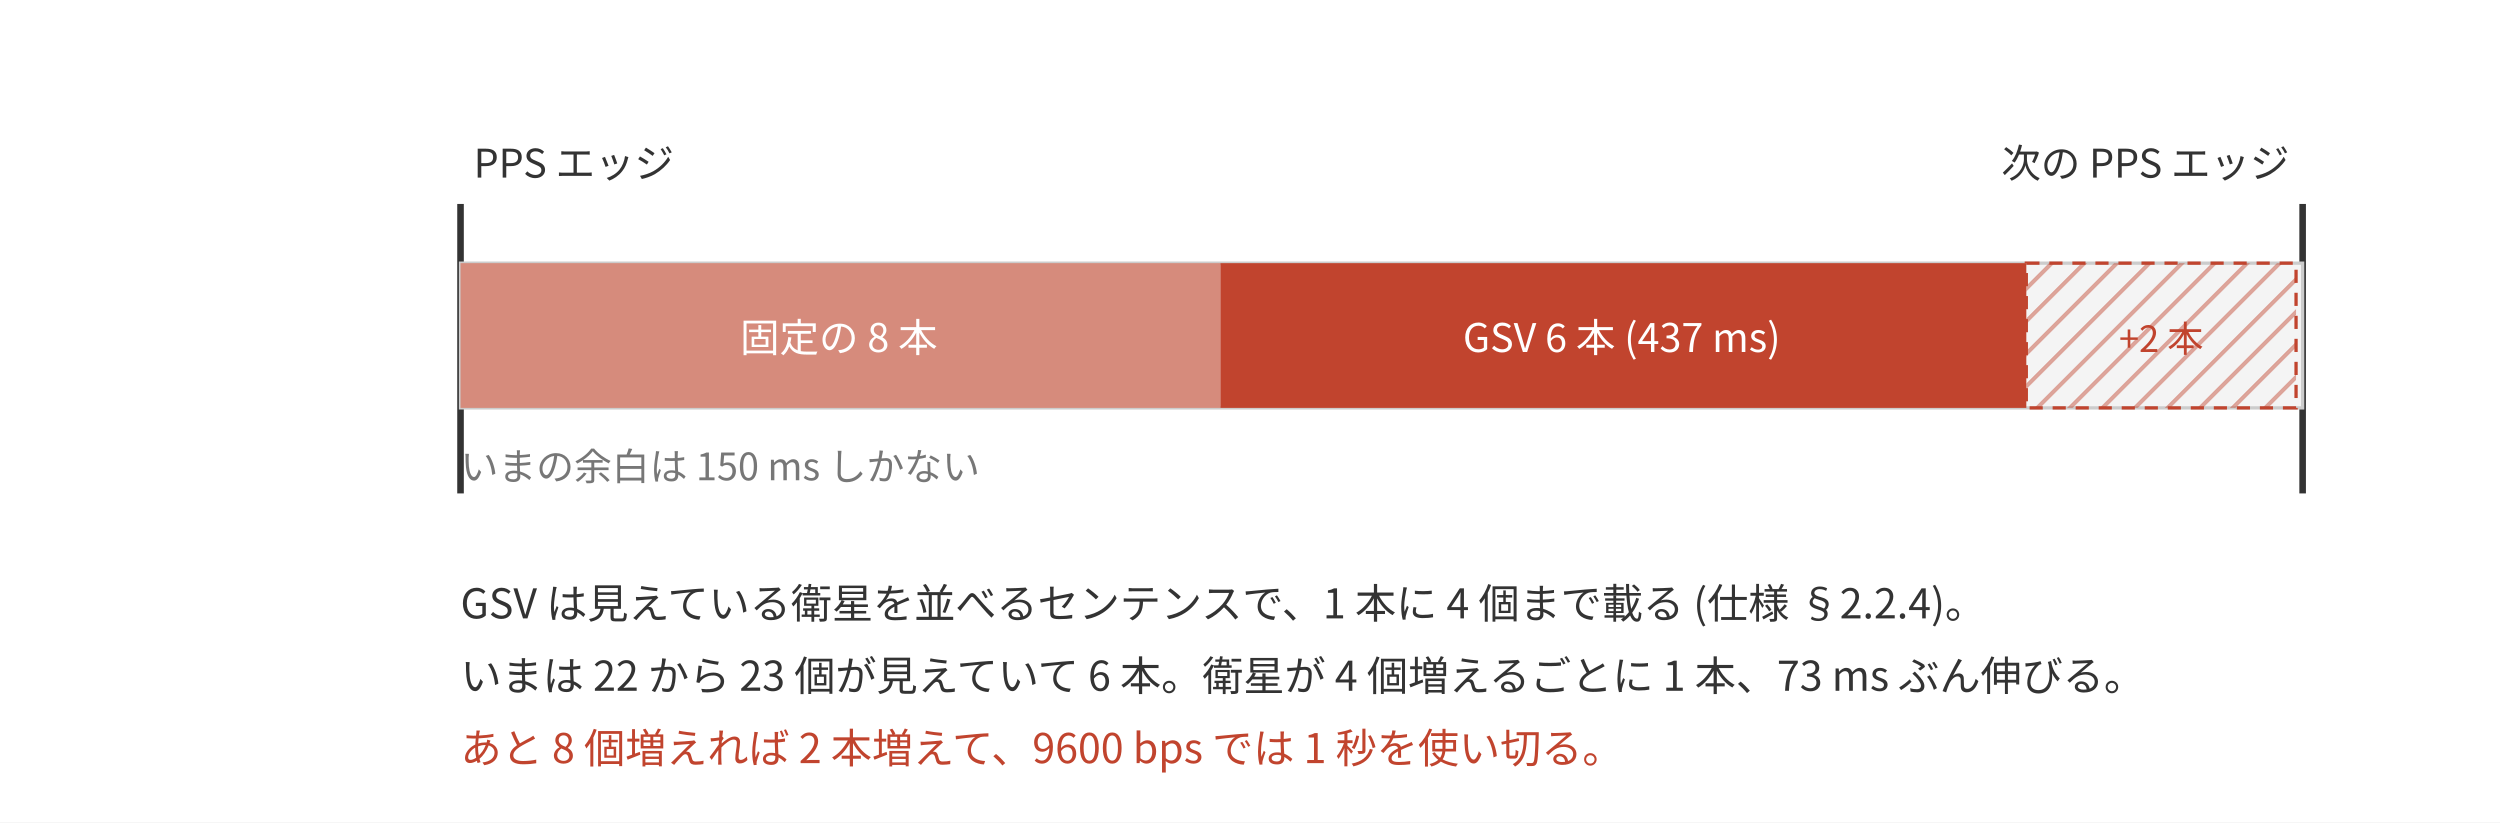
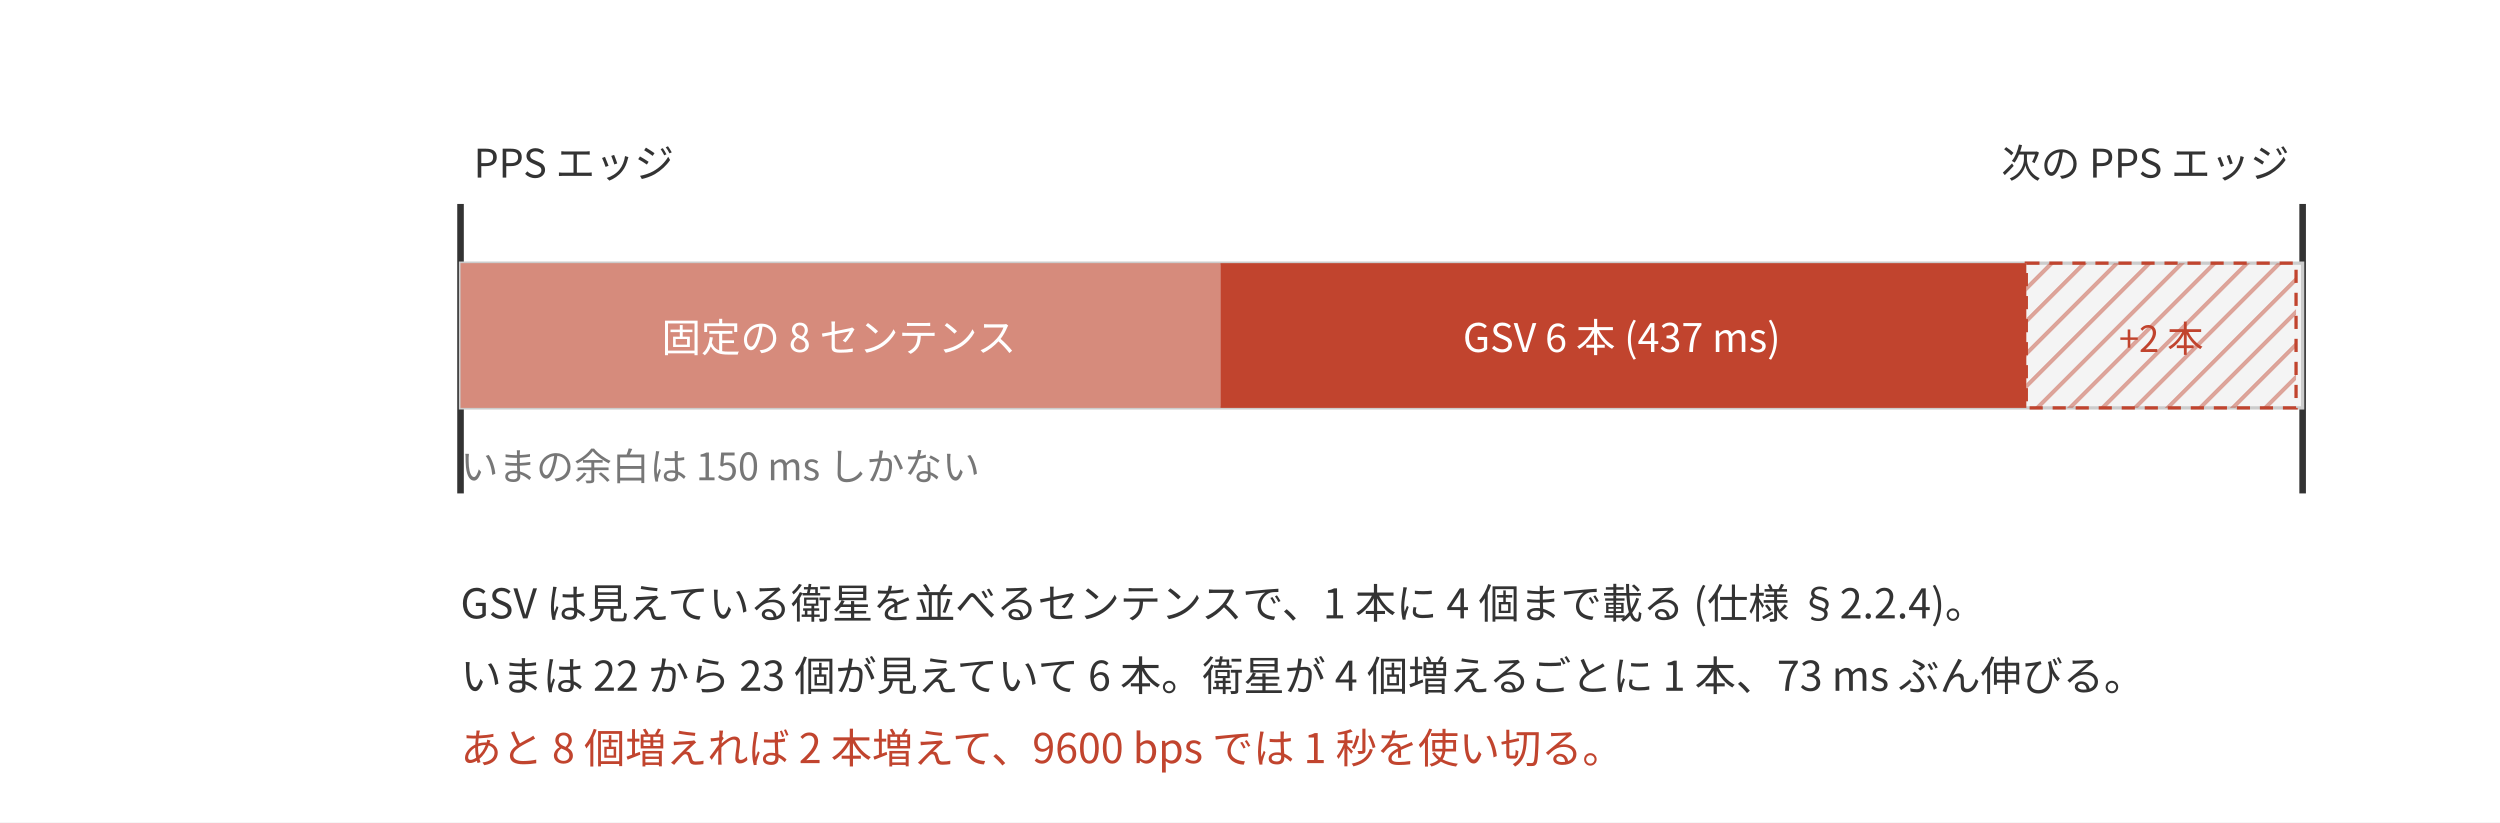
<svg xmlns="http://www.w3.org/2000/svg" viewBox="0 0 760 250" width="760" height="250" font-family="'Hiragino Sans','Noto Sans CJK JP','Noto Sans JP','Yu Gothic',Meiryo,sans-serif" role="img" aria-label="バーストの内訳。GSV が衛星 4 個ごとに 1 本増え、あと 2 本で 1 秒を使い切る">
  <rect width="760" height="250" fill="#ffffff" />
  <defs>
    <pattern id="h" width="7" height="7" patternUnits="userSpaceOnUse" patternTransform="rotate(45)">
      <line x1="0" y1="0" x2="0" y2="7" stroke="#c1442e" stroke-width="2.5" opacity="0.45" />
    </pattern>
  </defs>
  <g stroke="#333" stroke-width="2">
    <line x1="140" y1="62" x2="140" y2="150" />
    <line x1="700" y1="62" x2="700" y2="150" />
  </g>
  <g font-size="12" fill="#333">
    <text x="144" y="54">PPS エッジ</text>
    <text x="696" y="54" text-anchor="end">次の PPS エッジ</text>
  </g>
  <rect x="140" y="80" width="560" height="44" fill="#f4f4f4" stroke="#ccc" />
  <rect x="140" y="80" width="231" height="44" fill="#d68b7c" />
  <rect x="371" y="80" width="245" height="44" fill="#c1442e" />
  <rect x="616" y="80" width="82" height="44" fill="url(#h)" stroke="#c1442e" stroke-dasharray="4 3" />
-   <text x="255" y="107" font-size="12" fill="#ffffff" text-anchor="middle">固定の 8 本</text>
+   <text x="255" y="107" font-size="12" fill="#ffffff" text-anchor="middle">固定の 8 センテンス</text>
  <text x="493" y="107" font-size="12" fill="#ffffff" text-anchor="middle">GSV 6 本 (437 ms)</text>
  <text x="657" y="107" font-size="11" fill="#c1442e" text-anchor="middle">+2 本</text>
  <text x="140" y="146" font-size="11.5" fill="#777">いまの余白は 150 ms しかない</text>
  <text x="140" y="188" font-size="12.5" fill="#333">GSV は見えている衛星を並べるセンテンスで、1 本に 4 個まで載る (仕様 §2.2.4)。</text>
  <text x="140" y="210" font-size="12.5" fill="#333">いまは 22 から 23 個が見えていて 6 本。衛星が 4 個増えるごとに 1 本、73 ms ぶん伸びる。</text>
  <text x="140" y="232" font-size="12.5" fill="#c1442e">あと 8 個増えれば 2 本増えて、9600 bps では 1 秒を使い切る。</text>
</svg>
